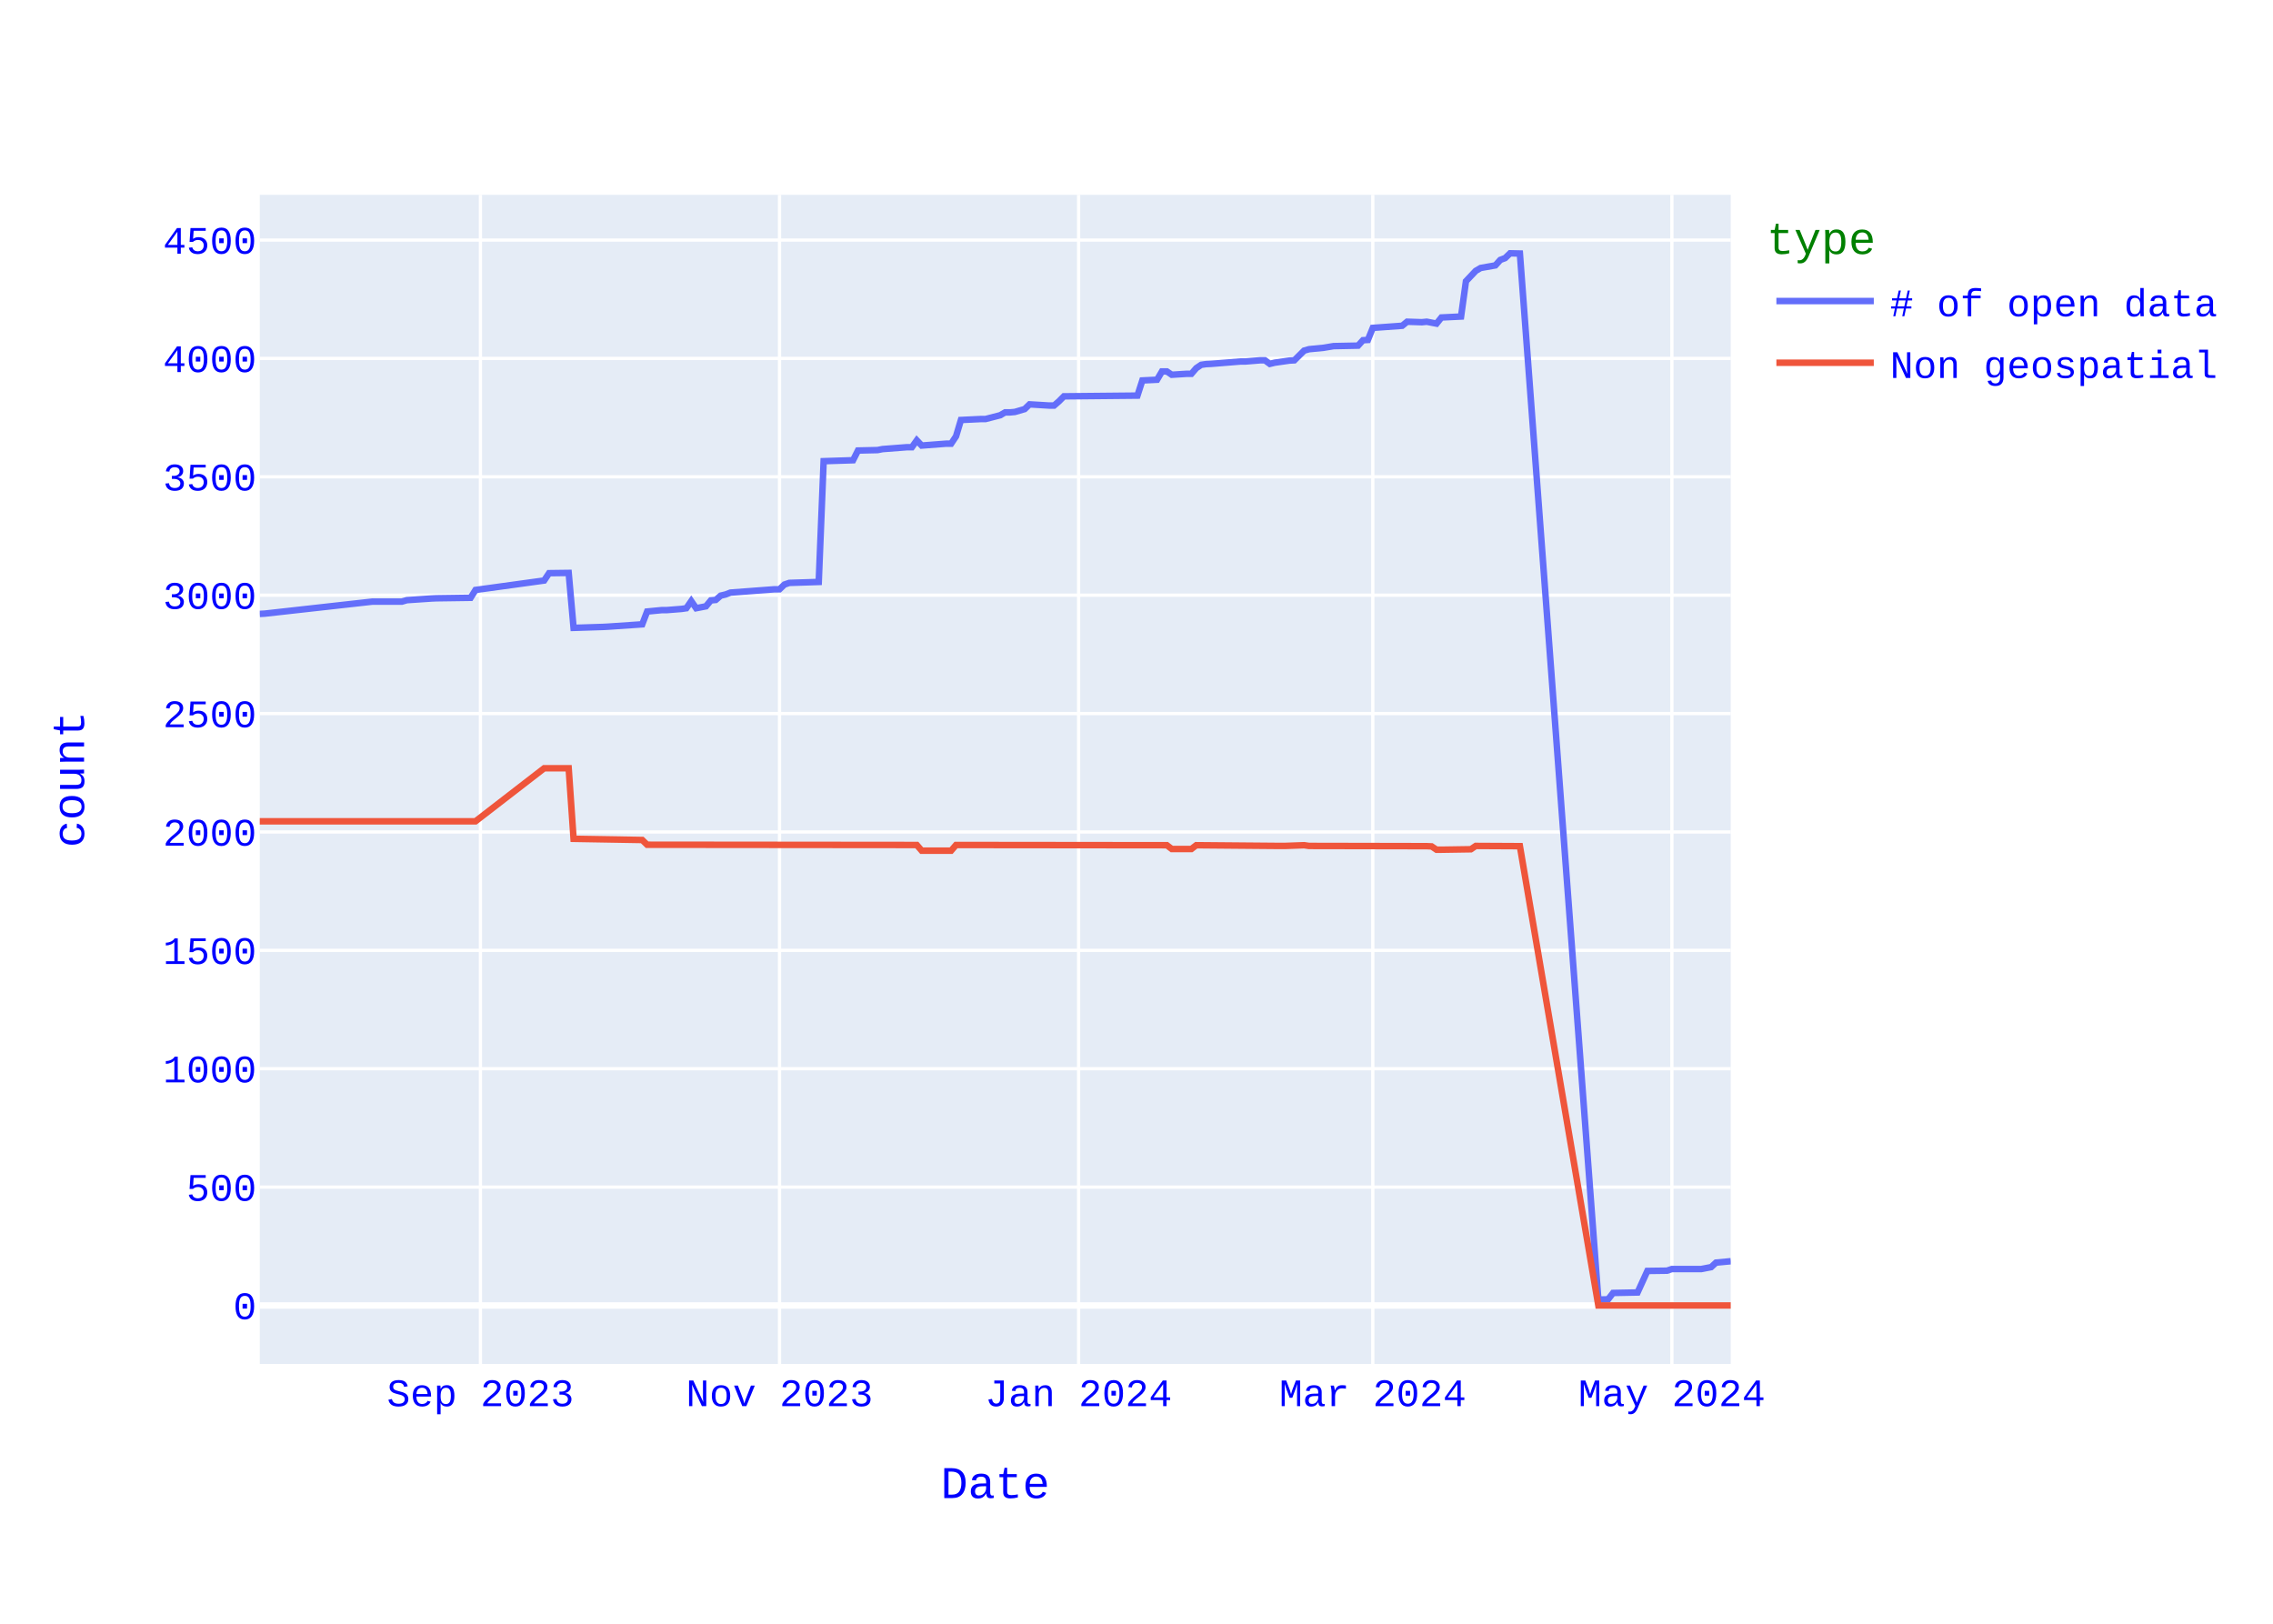
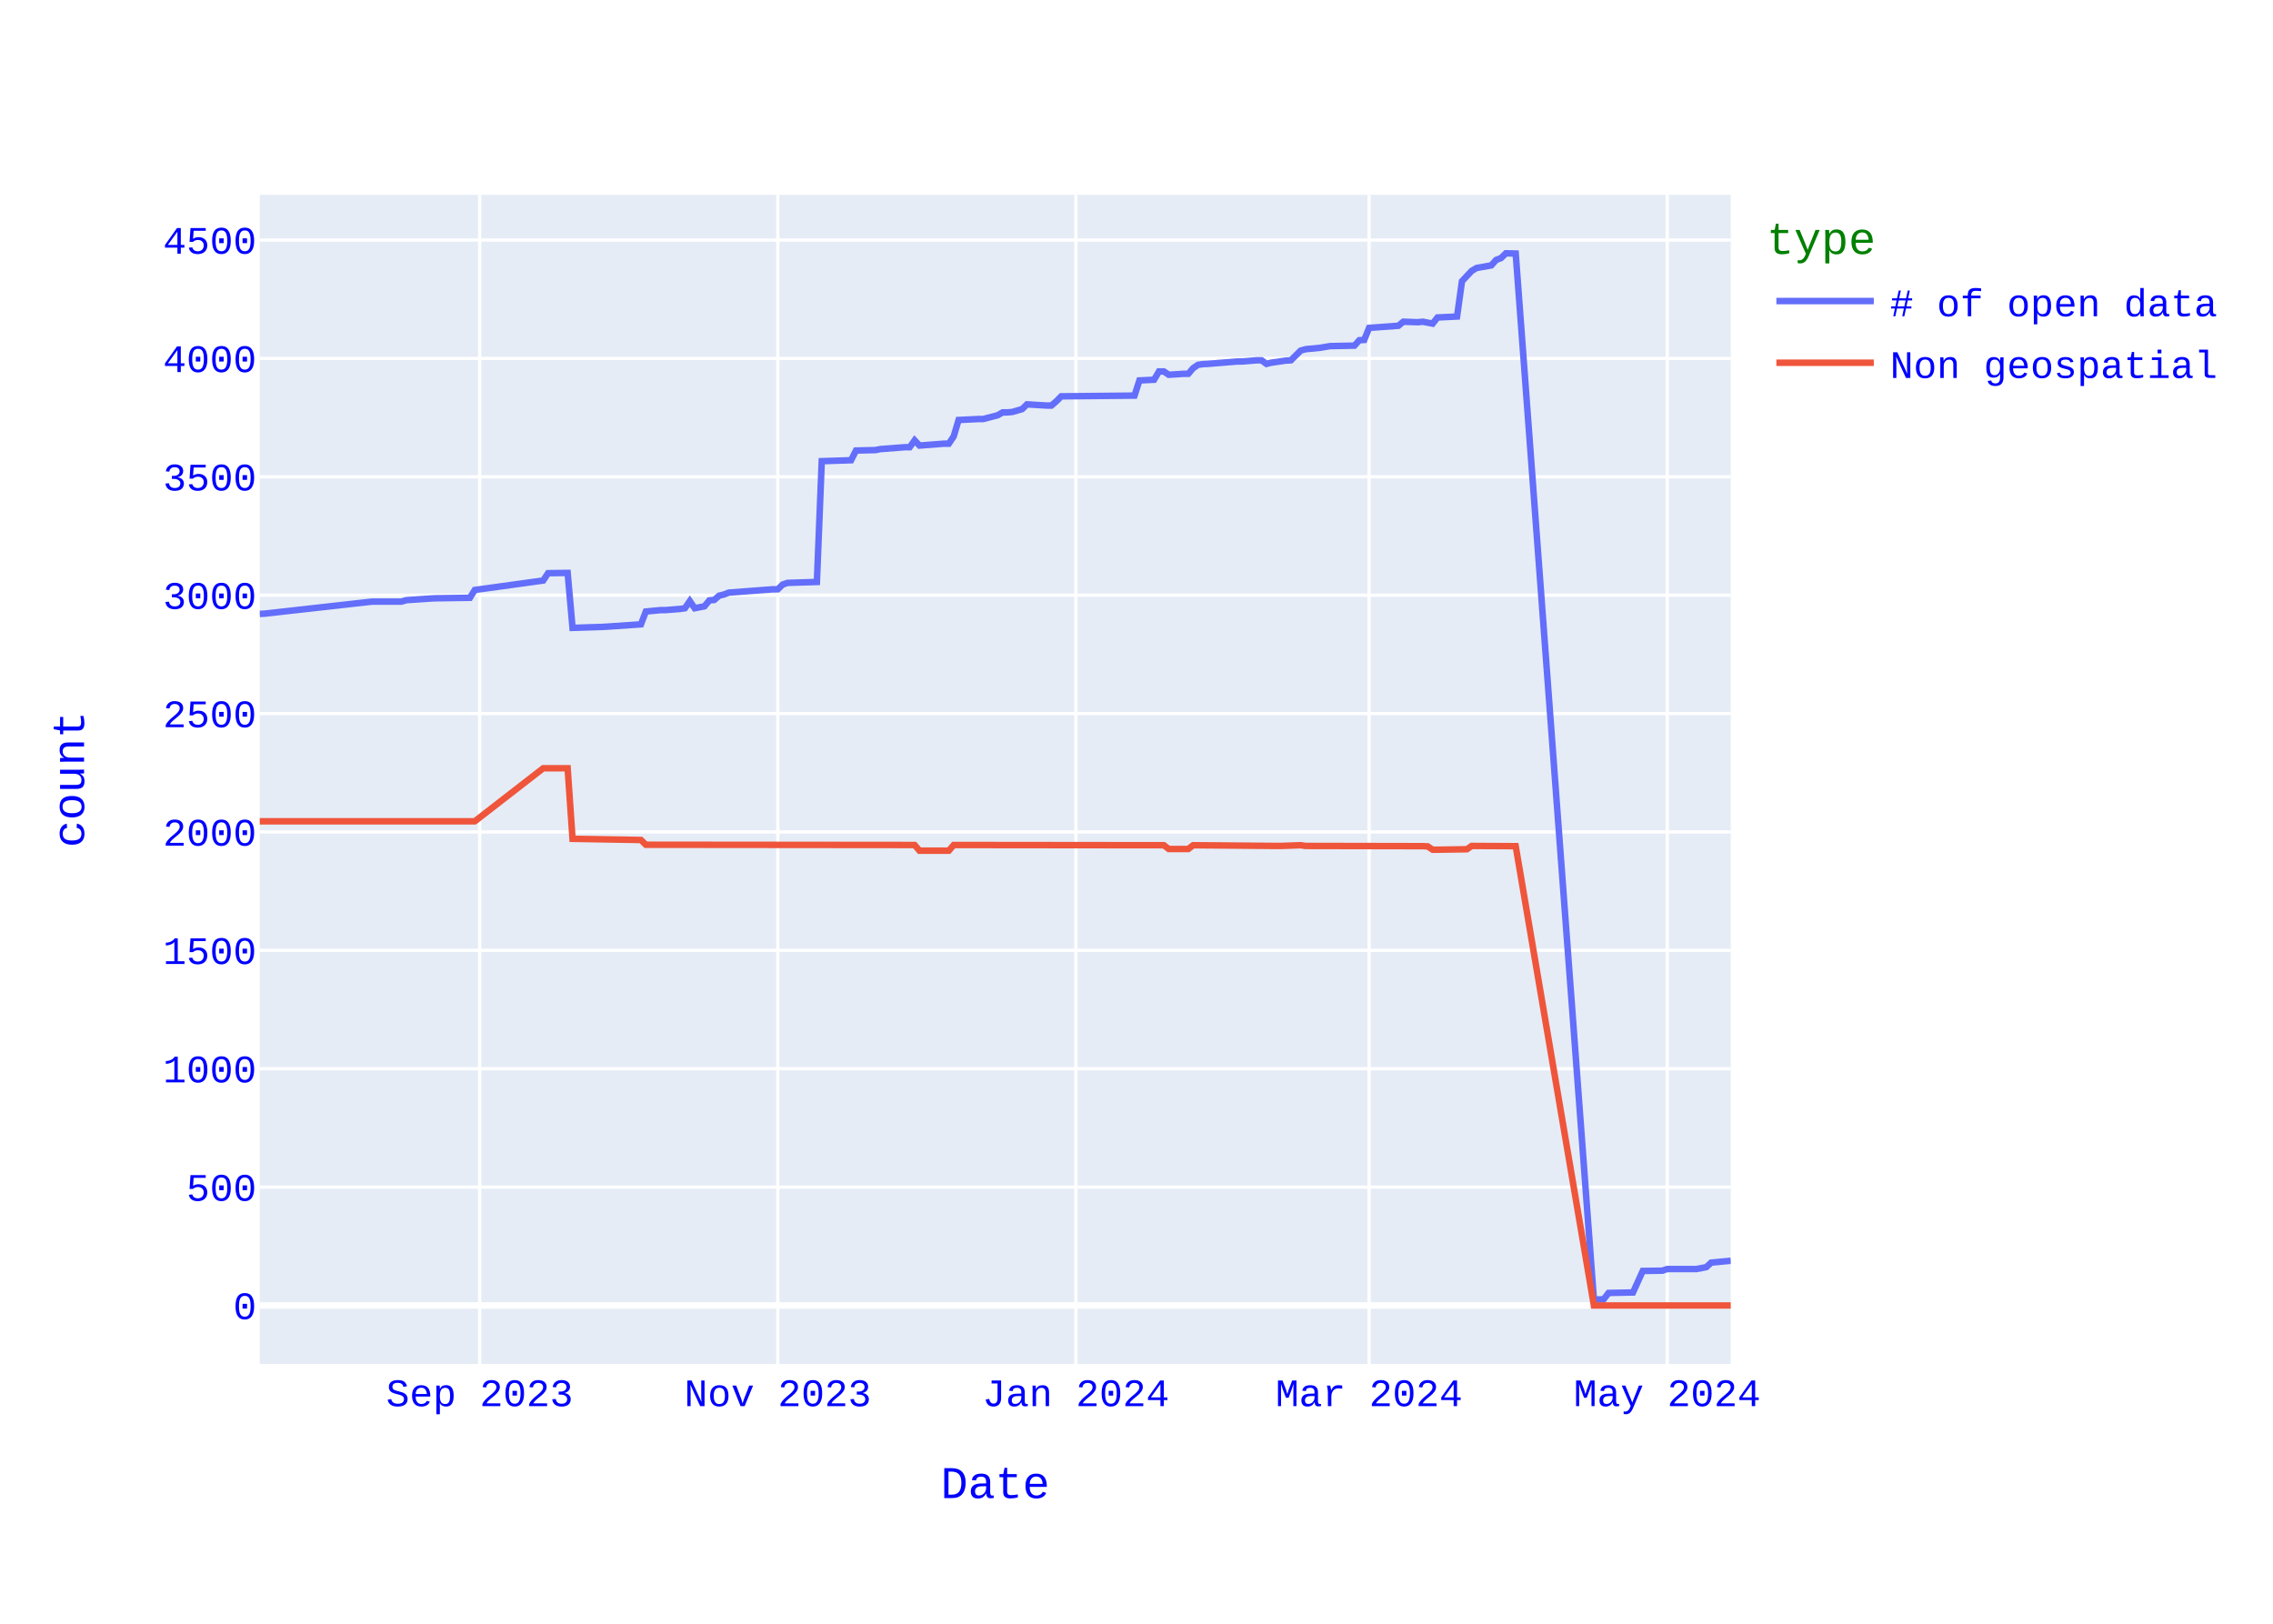
<svg xmlns="http://www.w3.org/2000/svg" class="main-svg" width="700" height="500" style="" viewBox="0 0 700 500">
  <rect x="0" y="0" width="700" height="500" style="fill: rgb(255, 255, 255); fill-opacity: 1;" />
-   <defs id="defs-3f3f7c">
+   <defs id="defs-6b4f95">
    <g class="clips">
-       <clipPath id="clip3f3f7cxyplot" class="plotclip">
+       <clipPath id="clip6b4f95xyplot" class="plotclip">
        <rect width="453" height="360" />
      </clipPath>
-       <clipPath class="axesclip" id="clip3f3f7cx">
+       <clipPath class="axesclip" id="clip6b4f95x">
        <rect x="80" y="0" width="453" height="500" />
      </clipPath>
-       <clipPath class="axesclip" id="clip3f3f7cy">
+       <clipPath class="axesclip" id="clip6b4f95y">
        <rect x="0" y="60" width="700" height="360" />
      </clipPath>
-       <clipPath class="axesclip" id="clip3f3f7cxy">
+       <clipPath class="axesclip" id="clip6b4f95xy">
        <rect x="80" y="60" width="453" height="360" />
      </clipPath>
    </g>
    <g class="gradients" />
    <g class="patterns" />
  </defs>
  <g class="bglayer">
    <rect class="bg" x="80" y="60" width="453" height="360" style="fill: rgb(229, 236, 246); fill-opacity: 1; stroke-width: 0;" />
  </g>
  <g class="layer-below">
    <g class="imagelayer" />
    <g class="shapelayer" />
  </g>
  <g class="cartesianlayer">
    <g class="subplot xy">
      <g class="layer-subplot">
        <g class="shapelayer" />
        <g class="imagelayer" />
      </g>
      <g class="minor-gridlayer">
        <g class="x" />
        <g class="y" />
      </g>
      <g class="gridlayer">
        <g class="x">
-           <path class="xgrid crisp" transform="translate(147.95,0)" d="M0,60v360" style="stroke: rgb(255, 255, 255); stroke-opacity: 1; stroke-width: 1px;" />
-           <path class="xgrid crisp" transform="translate(240.06,0)" d="M0,60v360" style="stroke: rgb(255, 255, 255); stroke-opacity: 1; stroke-width: 1px;" />
-           <path class="xgrid crisp" transform="translate(332.17,0)" d="M0,60v360" style="stroke: rgb(255, 255, 255); stroke-opacity: 1; stroke-width: 1px;" />
-           <path class="xgrid crisp" transform="translate(422.77,0)" d="M0,60v360" style="stroke: rgb(255, 255, 255); stroke-opacity: 1; stroke-width: 1px;" />
-           <path class="xgrid crisp" transform="translate(514.88,0)" d="M0,60v360" style="stroke: rgb(255, 255, 255); stroke-opacity: 1; stroke-width: 1px;" />
+           <path class="xgrid crisp" transform="translate(147.72,0)" d="M0,60v360" style="stroke: rgb(255, 255, 255); stroke-opacity: 1; stroke-width: 1px;" />
+           <path class="xgrid crisp" transform="translate(239.53,0)" d="M0,60v360" style="stroke: rgb(255, 255, 255); stroke-opacity: 1; stroke-width: 1px;" />
+           <path class="xgrid crisp" transform="translate(331.33,0)" d="M0,60v360" style="stroke: rgb(255, 255, 255); stroke-opacity: 1; stroke-width: 1px;" />
+           <path class="xgrid crisp" transform="translate(421.63,0)" d="M0,60v360" style="stroke: rgb(255, 255, 255); stroke-opacity: 1; stroke-width: 1px;" />
+           <path class="xgrid crisp" transform="translate(513.44,0)" d="M0,60v360" style="stroke: rgb(255, 255, 255); stroke-opacity: 1; stroke-width: 1px;" />
        </g>
        <g class="y">
          <path class="ygrid crisp" transform="translate(0,365.55)" d="M80,0h453" style="stroke: rgb(255, 255, 255); stroke-opacity: 1; stroke-width: 1px;" />
          <path class="ygrid crisp" transform="translate(0,329.09)" d="M80,0h453" style="stroke: rgb(255, 255, 255); stroke-opacity: 1; stroke-width: 1px;" />
          <path class="ygrid crisp" transform="translate(0,292.64)" d="M80,0h453" style="stroke: rgb(255, 255, 255); stroke-opacity: 1; stroke-width: 1px;" />
          <path class="ygrid crisp" transform="translate(0,256.19)" d="M80,0h453" style="stroke: rgb(255, 255, 255); stroke-opacity: 1; stroke-width: 1px;" />
          <path class="ygrid crisp" transform="translate(0,219.73)" d="M80,0h453" style="stroke: rgb(255, 255, 255); stroke-opacity: 1; stroke-width: 1px;" />
          <path class="ygrid crisp" transform="translate(0,183.28)" d="M80,0h453" style="stroke: rgb(255, 255, 255); stroke-opacity: 1; stroke-width: 1px;" />
          <path class="ygrid crisp" transform="translate(0,146.82)" d="M80,0h453" style="stroke: rgb(255, 255, 255); stroke-opacity: 1; stroke-width: 1px;" />
          <path class="ygrid crisp" transform="translate(0,110.37)" d="M80,0h453" style="stroke: rgb(255, 255, 255); stroke-opacity: 1; stroke-width: 1px;" />
          <path class="ygrid crisp" transform="translate(0,73.92)" d="M80,0h453" style="stroke: rgb(255, 255, 255); stroke-opacity: 1; stroke-width: 1px;" />
        </g>
      </g>
      <g class="zerolinelayer">
        <path class="yzl zl crisp" transform="translate(0,402)" d="M80,0h453" style="stroke: rgb(255, 255, 255); stroke-opacity: 1; stroke-width: 2px;" />
      </g>
      <path class="xlines-below" />
      <path class="ylines-below" />
      <g class="overlines-below" />
      <g class="xaxislayer-below" />
      <g class="yaxislayer-below" />
      <g class="overaxes-below" />
-       <g class="plot" transform="translate(80,60)" clip-path="url(#clip3f3f7cxyplot)">
+       <g class="plot" transform="translate(80,60)" clip-path="url(#clip6b4f95xyplot)">
        <g class="scatterlayer mlayer">
-           <g class="trace scatter traceb313f3" style="stroke-miterlimit: 2; opacity: 1;">
+           <g class="trace scatter tracec86050" style="stroke-miterlimit: 2; opacity: 1;">
            <g class="fills" />
            <g class="errorbars" />
            <g class="lines">
-               <path class="js-line" d="M453,328.37L448.47,328.8L446.96,330.19L443.94,330.77L442.43,330.77L434.88,330.77L433.37,331.28L427.33,331.36L424.31,337.99L416.76,338.14L415.25,340.1L412.23,340.18L388.07,18.07L385.05,18L383.54,19.46L382.03,20.04L380.52,21.72L375.99,22.52L374.48,23.4L371.46,26.6L369.95,37.47L363.91,37.76L362.4,39.65L359.38,39.07L357.87,39.22L353.34,39.07L351.83,40.31L342.77,40.97L341.26,44.68L339.75,44.76L338.24,46.43L330.69,46.58L327.67,47.09L323.14,47.53L321.63,47.96L318.61,50.95L317.1,51.03L312.57,51.68L311.06,52.05L309.55,50.95L308.04,50.95L303.51,51.32L302,51.32L292.94,52.05L291.43,52.12L289.92,52.34L288.41,53.36L286.9,55.11L285.39,55.11L280.86,55.4L279.35,54.38L277.84,54.38L276.33,56.93L271.8,57.15L270.29,61.82L247.64,62.04L246.13,63.57L244.62,64.88L243.11,64.88L237.07,64.51L235.56,65.97L232.54,66.85L231.03,66.99L229.52,66.99L228.01,67.87L223.48,69.04L221.97,69.04L215.93,69.33L214.42,74.36L212.91,76.62L211.4,76.62L203.85,77.2L202.34,75.6L200.83,77.71L199.32,77.71L191.77,78.29L190.26,78.59L184.22,78.73L182.71,81.72L173.65,82.01L172.14,119.2L163.08,119.49L161.57,120L160.06,121.46L158.55,121.46L144.96,122.48L143.45,123.06L141.94,123.42L140.43,124.74L138.92,124.88L137.41,126.7L134.39,127.29L132.88,125.1L131.37,127.29L129.86,127.51L125.33,127.87L123.82,127.87L119.29,128.31L117.78,132.25L107.21,132.97L105.7,133.05L96.64,133.34L95.13,116.42L89.09,116.5L87.58,118.76L66.44,121.67L64.93,124.08L54.36,124.23L52.85,124.3L45.3,124.81L43.79,125.25L34.73,125.25L1.51,128.96L0,129.04" style="vector-effect: none; fill: none; stroke: rgb(99, 110, 250); stroke-opacity: 1; stroke-width: 2px; opacity: 1;" />
+               <path class="js-line" d="M453,328.22L446.98,328.8L445.48,330.19L442.47,330.77L440.96,330.77L433.44,330.77L431.93,331.28L425.91,331.36L422.9,337.99L415.38,338.14L413.87,340.1L410.86,340.18L386.78,18.07L383.77,18L382.27,19.46L380.76,20.04L379.26,21.72L374.74,22.52L373.24,23.4L370.23,26.6L368.72,37.47L362.7,37.76L361.2,39.65L358.19,39.07L356.68,39.22L352.17,39.07L350.66,40.31L341.63,40.97L340.13,44.68L338.62,44.76L337.12,46.43L329.59,46.58L326.58,47.09L322.07,47.53L320.56,47.96L317.55,50.95L316.05,51.03L311.53,51.68L310.03,52.05L308.52,50.95L307.02,50.95L302.5,51.32L301,51.32L291.97,52.05L290.46,52.12L288.96,52.34L287.45,53.36L285.95,55.11L284.44,55.11L279.93,55.4L278.42,54.38L276.92,54.38L275.41,56.93L270.9,57.15L269.39,61.82L246.82,62.04L245.31,63.57L243.81,64.88L242.3,64.88L236.28,64.51L234.78,65.97L231.77,66.85L230.26,66.99L228.76,66.99L227.25,67.87L222.74,69.04L221.23,69.04L215.21,69.33L213.71,74.36L212.2,76.62L210.7,76.62L203.17,77.2L201.67,75.6L200.16,77.71L198.66,77.71L191.13,78.29L189.63,78.59L183.61,78.73L182.1,81.72L173.07,82.01L171.57,119.2L162.54,119.49L161.03,120L159.53,121.46L158.02,121.46L144.48,122.48L142.97,123.06L141.47,123.42L139.96,124.74L138.46,124.88L136.95,126.7L133.94,127.29L132.44,125.1L130.93,127.29L129.43,127.51L124.91,127.87L123.41,127.87L118.89,128.31L117.39,132.25L106.85,132.97L105.35,133.05L96.32,133.34L94.81,116.42L88.79,116.5L87.29,118.76L66.22,121.67L64.71,124.08L54.18,124.23L52.67,124.3L45.15,124.81L43.64,125.25L34.61,125.25L1.5,128.96L0,129.04" style="vector-effect: none; fill: none; stroke: rgb(99, 110, 250); stroke-opacity: 1; stroke-width: 2px; opacity: 1;" />
            </g>
            <g class="points" />
            <g class="text" />
          </g>
-           <g class="trace scatter tracea11e61" style="stroke-miterlimit: 2; opacity: 1;">
+           <g class="trace scatter trace4e3603" style="stroke-miterlimit: 2; opacity: 1;">
            <g class="fills" />
            <g class="errorbars" />
            <g class="lines">
-               <path class="js-line" d="M453,342L412.23,342L388.07,200.56L374.48,200.49L372.97,201.51L363.91,201.65L362.4,201.65L360.89,200.63L359.38,200.56L323.14,200.49L321.63,200.27L315.59,200.49L314.08,200.49L288.41,200.27L286.9,201.43L280.86,201.43L279.35,200.27L214.42,200.2L212.91,201.95L203.85,201.95L202.34,200.2L119.29,200.12L117.78,198.66L96.64,198.3L95.13,176.57L87.58,176.57L66.44,192.9L0,192.9" style="vector-effect: none; fill: none; stroke: rgb(239, 85, 59); stroke-opacity: 1; stroke-width: 2px; opacity: 1;" />
+               <path class="js-line" d="M453,342L410.86,342L386.78,200.56L373.24,200.49L371.73,201.51L362.7,201.65L361.2,201.65L359.69,200.63L358.19,200.56L322.07,200.49L320.56,200.27L314.54,200.49L313.04,200.49L287.45,200.27L285.95,201.43L279.93,201.43L278.42,200.27L213.71,200.2L212.2,201.95L203.17,201.95L201.67,200.2L118.89,200.12L117.39,198.66L96.32,198.3L94.81,176.57L87.29,176.57L66.22,192.9L0,192.9" style="vector-effect: none; fill: none; stroke: rgb(239, 85, 59); stroke-opacity: 1; stroke-width: 2px; opacity: 1;" />
            </g>
            <g class="points" />
            <g class="text" />
          </g>
        </g>
      </g>
      <g class="overplot" />
      <path class="xlines-above crisp" d="M0,0" style="fill: none;" />
      <path class="ylines-above crisp" d="M0,0" style="fill: none;" />
      <g class="overlines-above" />
      <g class="xaxislayer-above">
        <g class="xtick">
-           <text text-anchor="middle" x="0" y="433" transform="translate(147.95,0)" style="font-family: 'Courier New'; font-size: 12px; fill: rgb(0, 0, 255); fill-opacity: 1; white-space: pre; opacity: 1;">Sep 2023</text>
-         </g>
-         <g class="xtick">
-           <text text-anchor="middle" x="0" y="433" style="font-family: 'Courier New'; font-size: 12px; fill: rgb(0, 0, 255); fill-opacity: 1; white-space: pre; opacity: 1;" transform="translate(240.06,0)">Nov 2023</text>
-         </g>
-         <g class="xtick">
-           <text text-anchor="middle" x="0" y="433" style="font-family: 'Courier New'; font-size: 12px; fill: rgb(0, 0, 255); fill-opacity: 1; white-space: pre; opacity: 1;" transform="translate(332.17,0)">Jan 2024</text>
-         </g>
-         <g class="xtick">
-           <text text-anchor="middle" x="0" y="433" style="font-family: 'Courier New'; font-size: 12px; fill: rgb(0, 0, 255); fill-opacity: 1; white-space: pre; opacity: 1;" transform="translate(422.77,0)">Mar 2024</text>
-         </g>
-         <g class="xtick">
-           <text text-anchor="middle" x="0" y="433" style="font-family: 'Courier New'; font-size: 12px; fill: rgb(0, 0, 255); fill-opacity: 1; white-space: pre; opacity: 1;" transform="translate(514.88,0)">May 2024</text>
+           <text text-anchor="middle" x="0" y="433" transform="translate(147.72,0)" style="font-family: 'Courier New'; font-size: 12px; fill: rgb(0, 0, 255); fill-opacity: 1; white-space: pre; opacity: 1;">Sep 2023</text>
+         </g>
+         <g class="xtick">
+           <text text-anchor="middle" x="0" y="433" style="font-family: 'Courier New'; font-size: 12px; fill: rgb(0, 0, 255); fill-opacity: 1; white-space: pre; opacity: 1;" transform="translate(239.53,0)">Nov 2023</text>
+         </g>
+         <g class="xtick">
+           <text text-anchor="middle" x="0" y="433" style="font-family: 'Courier New'; font-size: 12px; fill: rgb(0, 0, 255); fill-opacity: 1; white-space: pre; opacity: 1;" transform="translate(331.33,0)">Jan 2024</text>
+         </g>
+         <g class="xtick">
+           <text text-anchor="middle" x="0" y="433" style="font-family: 'Courier New'; font-size: 12px; fill: rgb(0, 0, 255); fill-opacity: 1; white-space: pre; opacity: 1;" transform="translate(421.63,0)">Mar 2024</text>
+         </g>
+         <g class="xtick">
+           <text text-anchor="middle" x="0" y="433" style="font-family: 'Courier New'; font-size: 12px; fill: rgb(0, 0, 255); fill-opacity: 1; white-space: pre; opacity: 1;" transform="translate(513.44,0)">May 2024</text>
        </g>
      </g>
      <g class="yaxislayer-above">
        <g class="ytick">
          <text text-anchor="end" x="79" y="4.2" transform="translate(0,402)" style="font-family: 'Courier New'; font-size: 12px; fill: rgb(0, 0, 255); fill-opacity: 1; white-space: pre; opacity: 1;">0</text>
        </g>
        <g class="ytick">
          <text text-anchor="end" x="79" y="4.2" style="font-family: 'Courier New'; font-size: 12px; fill: rgb(0, 0, 255); fill-opacity: 1; white-space: pre; opacity: 1;" transform="translate(0,365.55)">500</text>
        </g>
        <g class="ytick">
          <text text-anchor="end" x="79" y="4.2" style="font-family: 'Courier New'; font-size: 12px; fill: rgb(0, 0, 255); fill-opacity: 1; white-space: pre; opacity: 1;" transform="translate(0,329.09)">1000</text>
        </g>
        <g class="ytick">
          <text text-anchor="end" x="79" y="4.2" style="font-family: 'Courier New'; font-size: 12px; fill: rgb(0, 0, 255); fill-opacity: 1; white-space: pre; opacity: 1;" transform="translate(0,292.64)">1500</text>
        </g>
        <g class="ytick">
          <text text-anchor="end" x="79" y="4.2" style="font-family: 'Courier New'; font-size: 12px; fill: rgb(0, 0, 255); fill-opacity: 1; white-space: pre; opacity: 1;" transform="translate(0,256.19)">2000</text>
        </g>
        <g class="ytick">
          <text text-anchor="end" x="79" y="4.2" style="font-family: 'Courier New'; font-size: 12px; fill: rgb(0, 0, 255); fill-opacity: 1; white-space: pre; opacity: 1;" transform="translate(0,219.73)">2500</text>
        </g>
        <g class="ytick">
          <text text-anchor="end" x="79" y="4.2" style="font-family: 'Courier New'; font-size: 12px; fill: rgb(0, 0, 255); fill-opacity: 1; white-space: pre; opacity: 1;" transform="translate(0,183.28)">3000</text>
        </g>
        <g class="ytick">
          <text text-anchor="end" x="79" y="4.2" style="font-family: 'Courier New'; font-size: 12px; fill: rgb(0, 0, 255); fill-opacity: 1; white-space: pre; opacity: 1;" transform="translate(0,146.82)">3500</text>
        </g>
        <g class="ytick">
          <text text-anchor="end" x="79" y="4.2" style="font-family: 'Courier New'; font-size: 12px; fill: rgb(0, 0, 255); fill-opacity: 1; white-space: pre; opacity: 1;" transform="translate(0,110.37)">4000</text>
        </g>
        <g class="ytick">
          <text text-anchor="end" x="79" y="4.2" style="font-family: 'Courier New'; font-size: 12px; fill: rgb(0, 0, 255); fill-opacity: 1; white-space: pre; opacity: 1;" transform="translate(0,73.92)">4500</text>
        </g>
      </g>
      <g class="overaxes-above" />
    </g>
  </g>
  <g class="polarlayer" />
  <g class="smithlayer" />
  <g class="ternarylayer" />
  <g class="geolayer" />
  <g class="funnelarealayer" />
  <g class="pielayer" />
  <g class="iciclelayer" />
  <g class="treemaplayer" />
  <g class="sunburstlayer" />
  <g class="glimages" />
-   <defs id="topdefs-3f3f7c">
+   <defs id="topdefs-6b4f95">
    <g class="clips" />
-     <clipPath id="legend3f3f7c">
+     <clipPath id="legend6b4f95">
      <rect width="146" height="67" x="0" y="0" />
    </clipPath>
  </defs>
  <g class="layer-above">
    <g class="imagelayer" />
    <g class="shapelayer" />
  </g>
  <g class="infolayer">
    <g class="legend" pointer-events="all" transform="translate(542.06,60)">
      <rect class="bg" shape-rendering="crispEdges" style="stroke: rgb(68, 68, 68); stroke-opacity: 1; fill: rgb(255, 255, 255); fill-opacity: 1; stroke-width: 0px;" width="146" height="67" x="0" y="0" />
-       <g class="scrollbox" transform="" clip-path="url(#legend3f3f7c)">
+       <g class="scrollbox" transform="" clip-path="url(#legend6b4f95)">
        <text class="legendtitletext" text-anchor="start" x="2" y="18.2" style="font-family: 'Courier New'; font-size: 14px; fill: rgb(0, 128, 0); fill-opacity: 1; white-space: pre;">type</text>
        <g class="groups" transform="">
          <g class="traces" transform="translate(0,32.7)" style="opacity: 1;">
            <text class="legendtext" text-anchor="start" x="40" y="4.68" style="font-family: 'Courier New'; font-size: 12px; fill: rgb(0, 0, 255); fill-opacity: 1; white-space: pre;"># of open data</text>
            <g class="layers" style="opacity: 1;">
              <g class="legendfill" />
              <g class="legendlines">
                <path class="js-line" d="M5,0h30" style="fill: none; stroke: rgb(99, 110, 250); stroke-opacity: 1; stroke-width: 2px;" />
              </g>
              <g class="legendsymbols">
                <g class="legendpoints" />
              </g>
            </g>
            <rect class="legendtoggle" x="0" y="-9.5" width="140.828" height="19" style="fill: rgb(0, 0, 0); fill-opacity: 0;" />
          </g>
        </g>
        <g class="groups" transform="">
          <g class="traces" transform="translate(0,51.7)" style="opacity: 1;">
            <text class="legendtext" text-anchor="start" x="40" y="4.68" style="font-family: 'Courier New'; font-size: 12px; fill: rgb(0, 0, 255); fill-opacity: 1; white-space: pre;">Non geospatial</text>
            <g class="layers" style="opacity: 1;">
              <g class="legendfill" />
              <g class="legendlines">
                <path class="js-line" d="M5,0h30" style="fill: none; stroke: rgb(239, 85, 59); stroke-opacity: 1; stroke-width: 2px;" />
              </g>
              <g class="legendsymbols">
                <g class="legendpoints" />
              </g>
            </g>
            <rect class="legendtoggle" x="0" y="-9.5" width="140.828" height="19" style="fill: rgb(0, 0, 0); fill-opacity: 0;" />
          </g>
        </g>
      </g>
      <rect class="scrollbar" rx="20" ry="3" width="0" height="0" style="fill: rgb(128, 139, 164); fill-opacity: 1;" x="0" y="0" />
    </g>
    <g class="g-gtitle" />
    <g class="g-xtitle">
      <text class="xtitle" x="306.5" y="461.3" text-anchor="middle" style="font-family: 'Courier New'; font-size: 14px; fill: rgb(0, 0, 255); opacity: 1; font-weight: normal; white-space: pre;">Date</text>
    </g>
    <g class="g-ytitle">
      <text class="ytitle" transform="rotate(-90,25.8875,240)" x="25.888" y="240" text-anchor="middle" style="font-family: 'Courier New'; font-size: 14px; fill: rgb(0, 0, 255); opacity: 1; font-weight: normal; white-space: pre;">count</text>
    </g>
  </g>
</svg>
